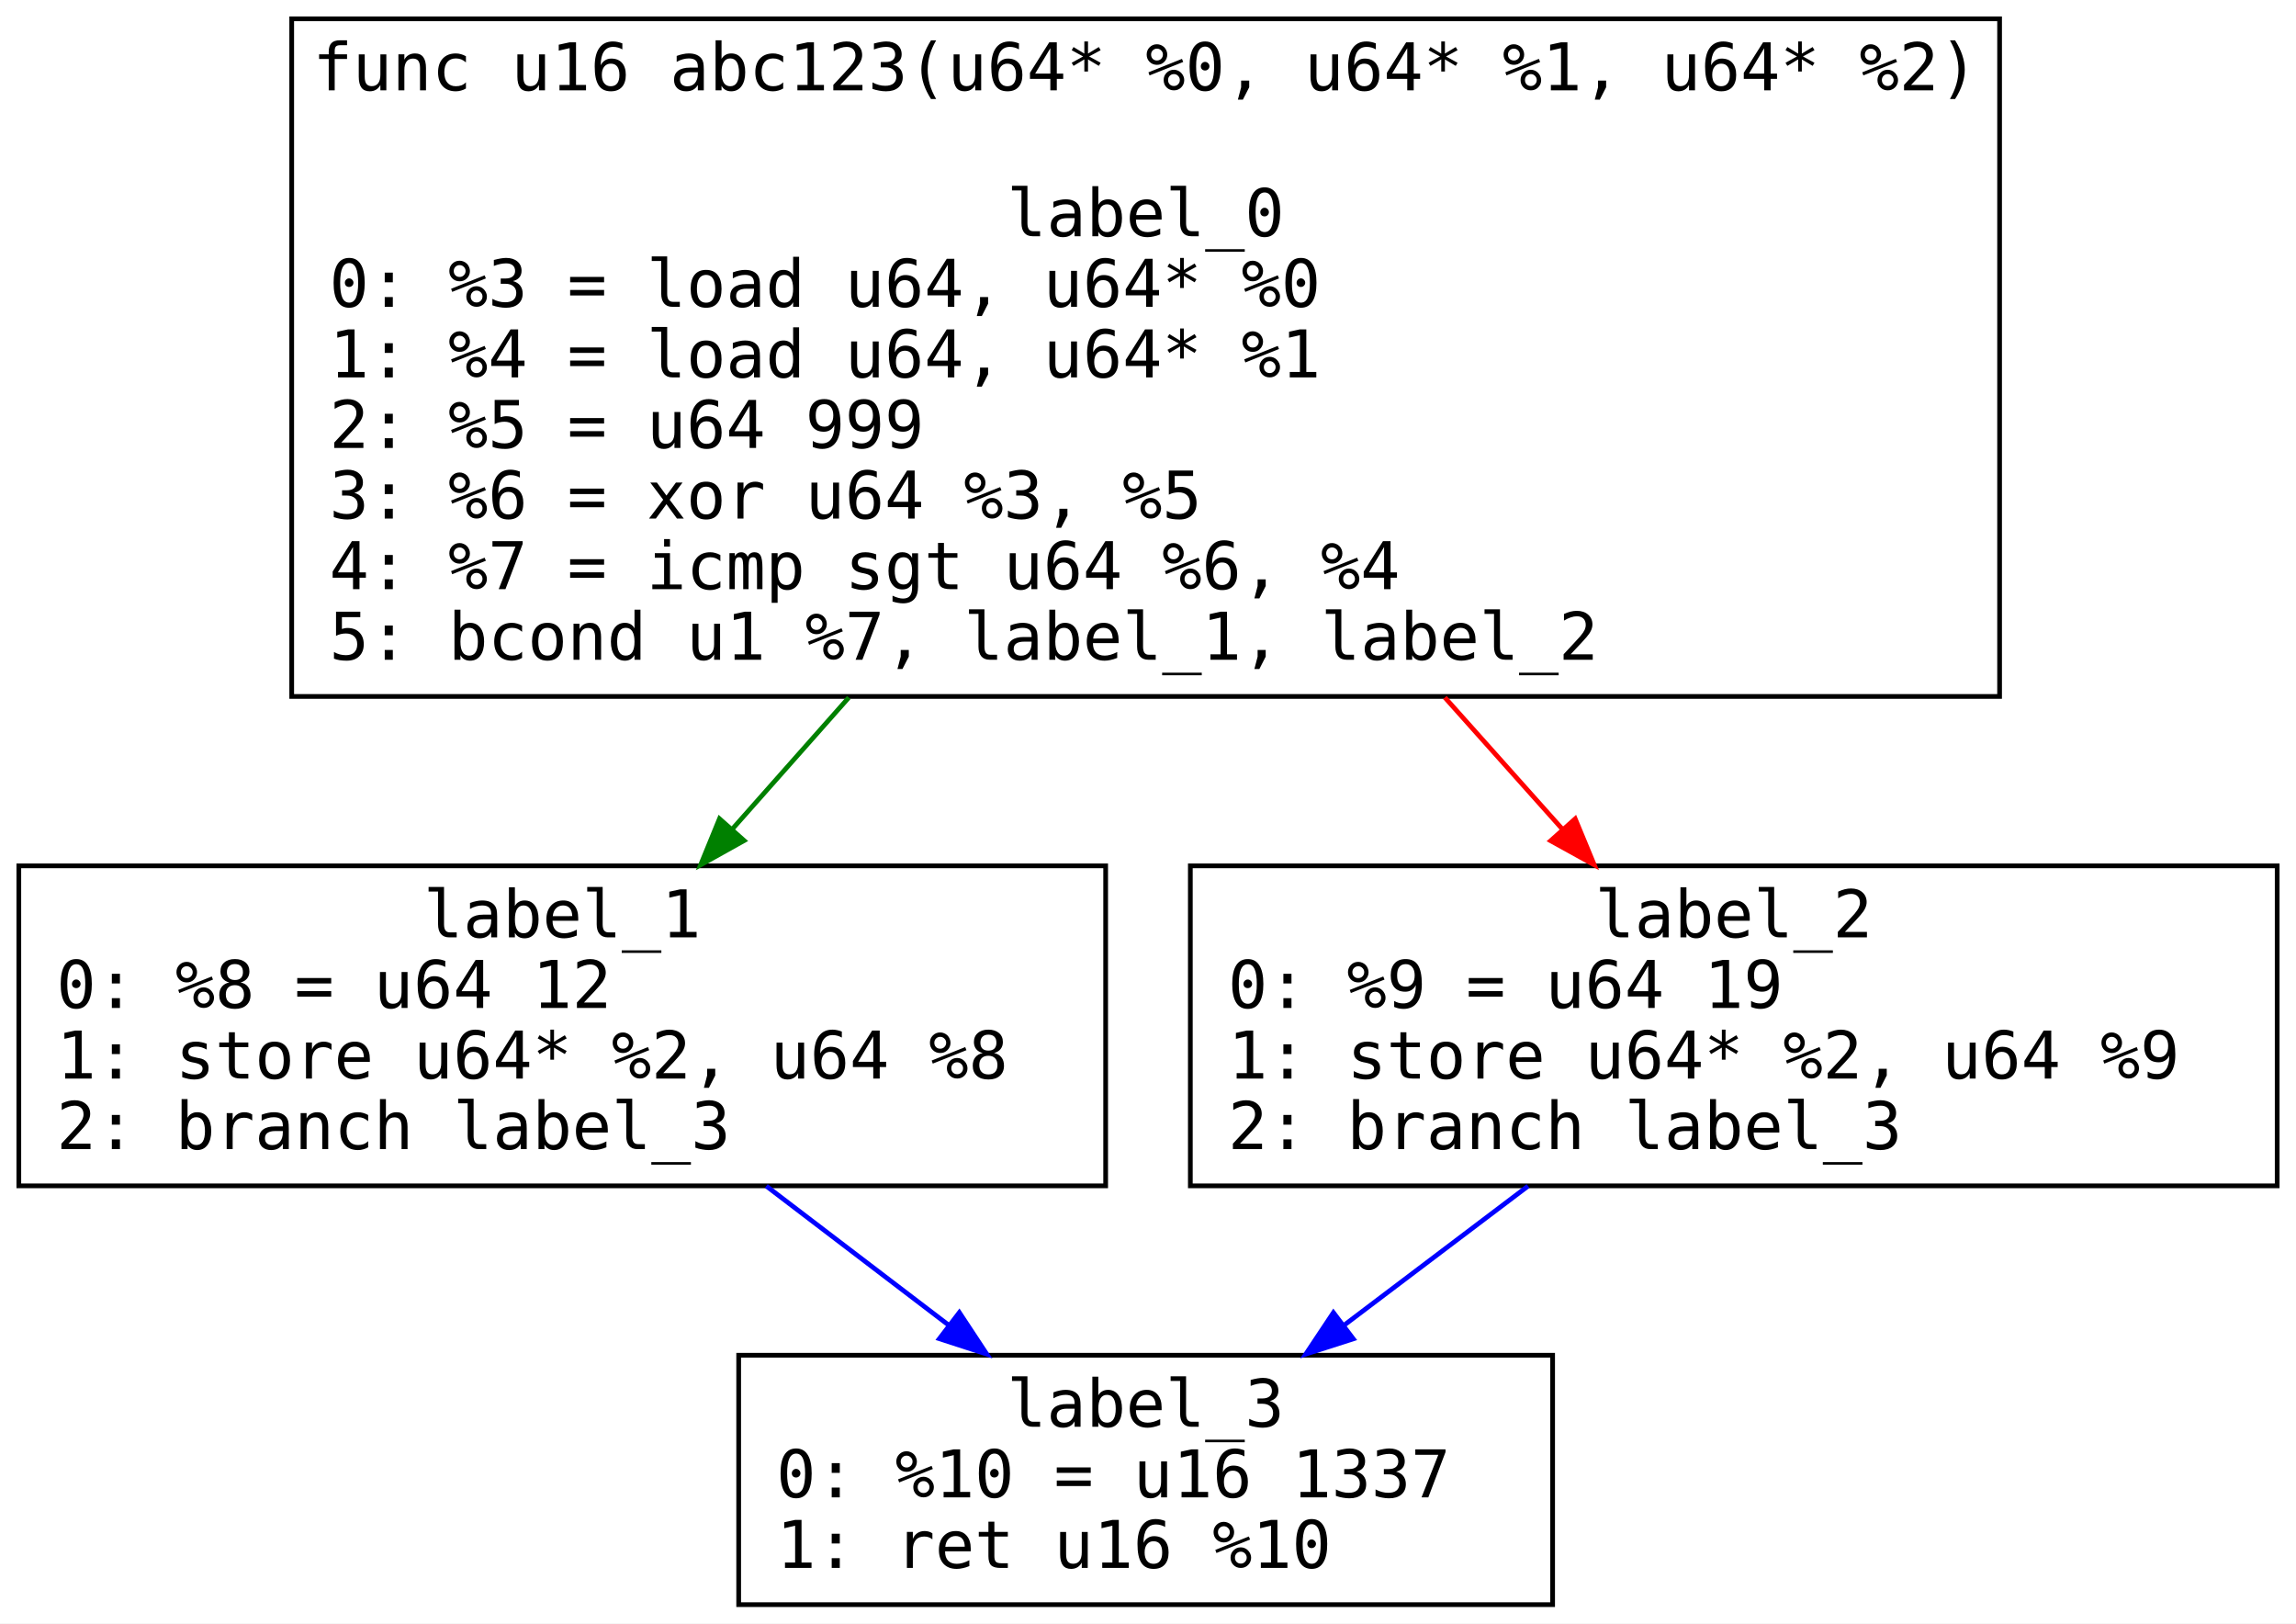
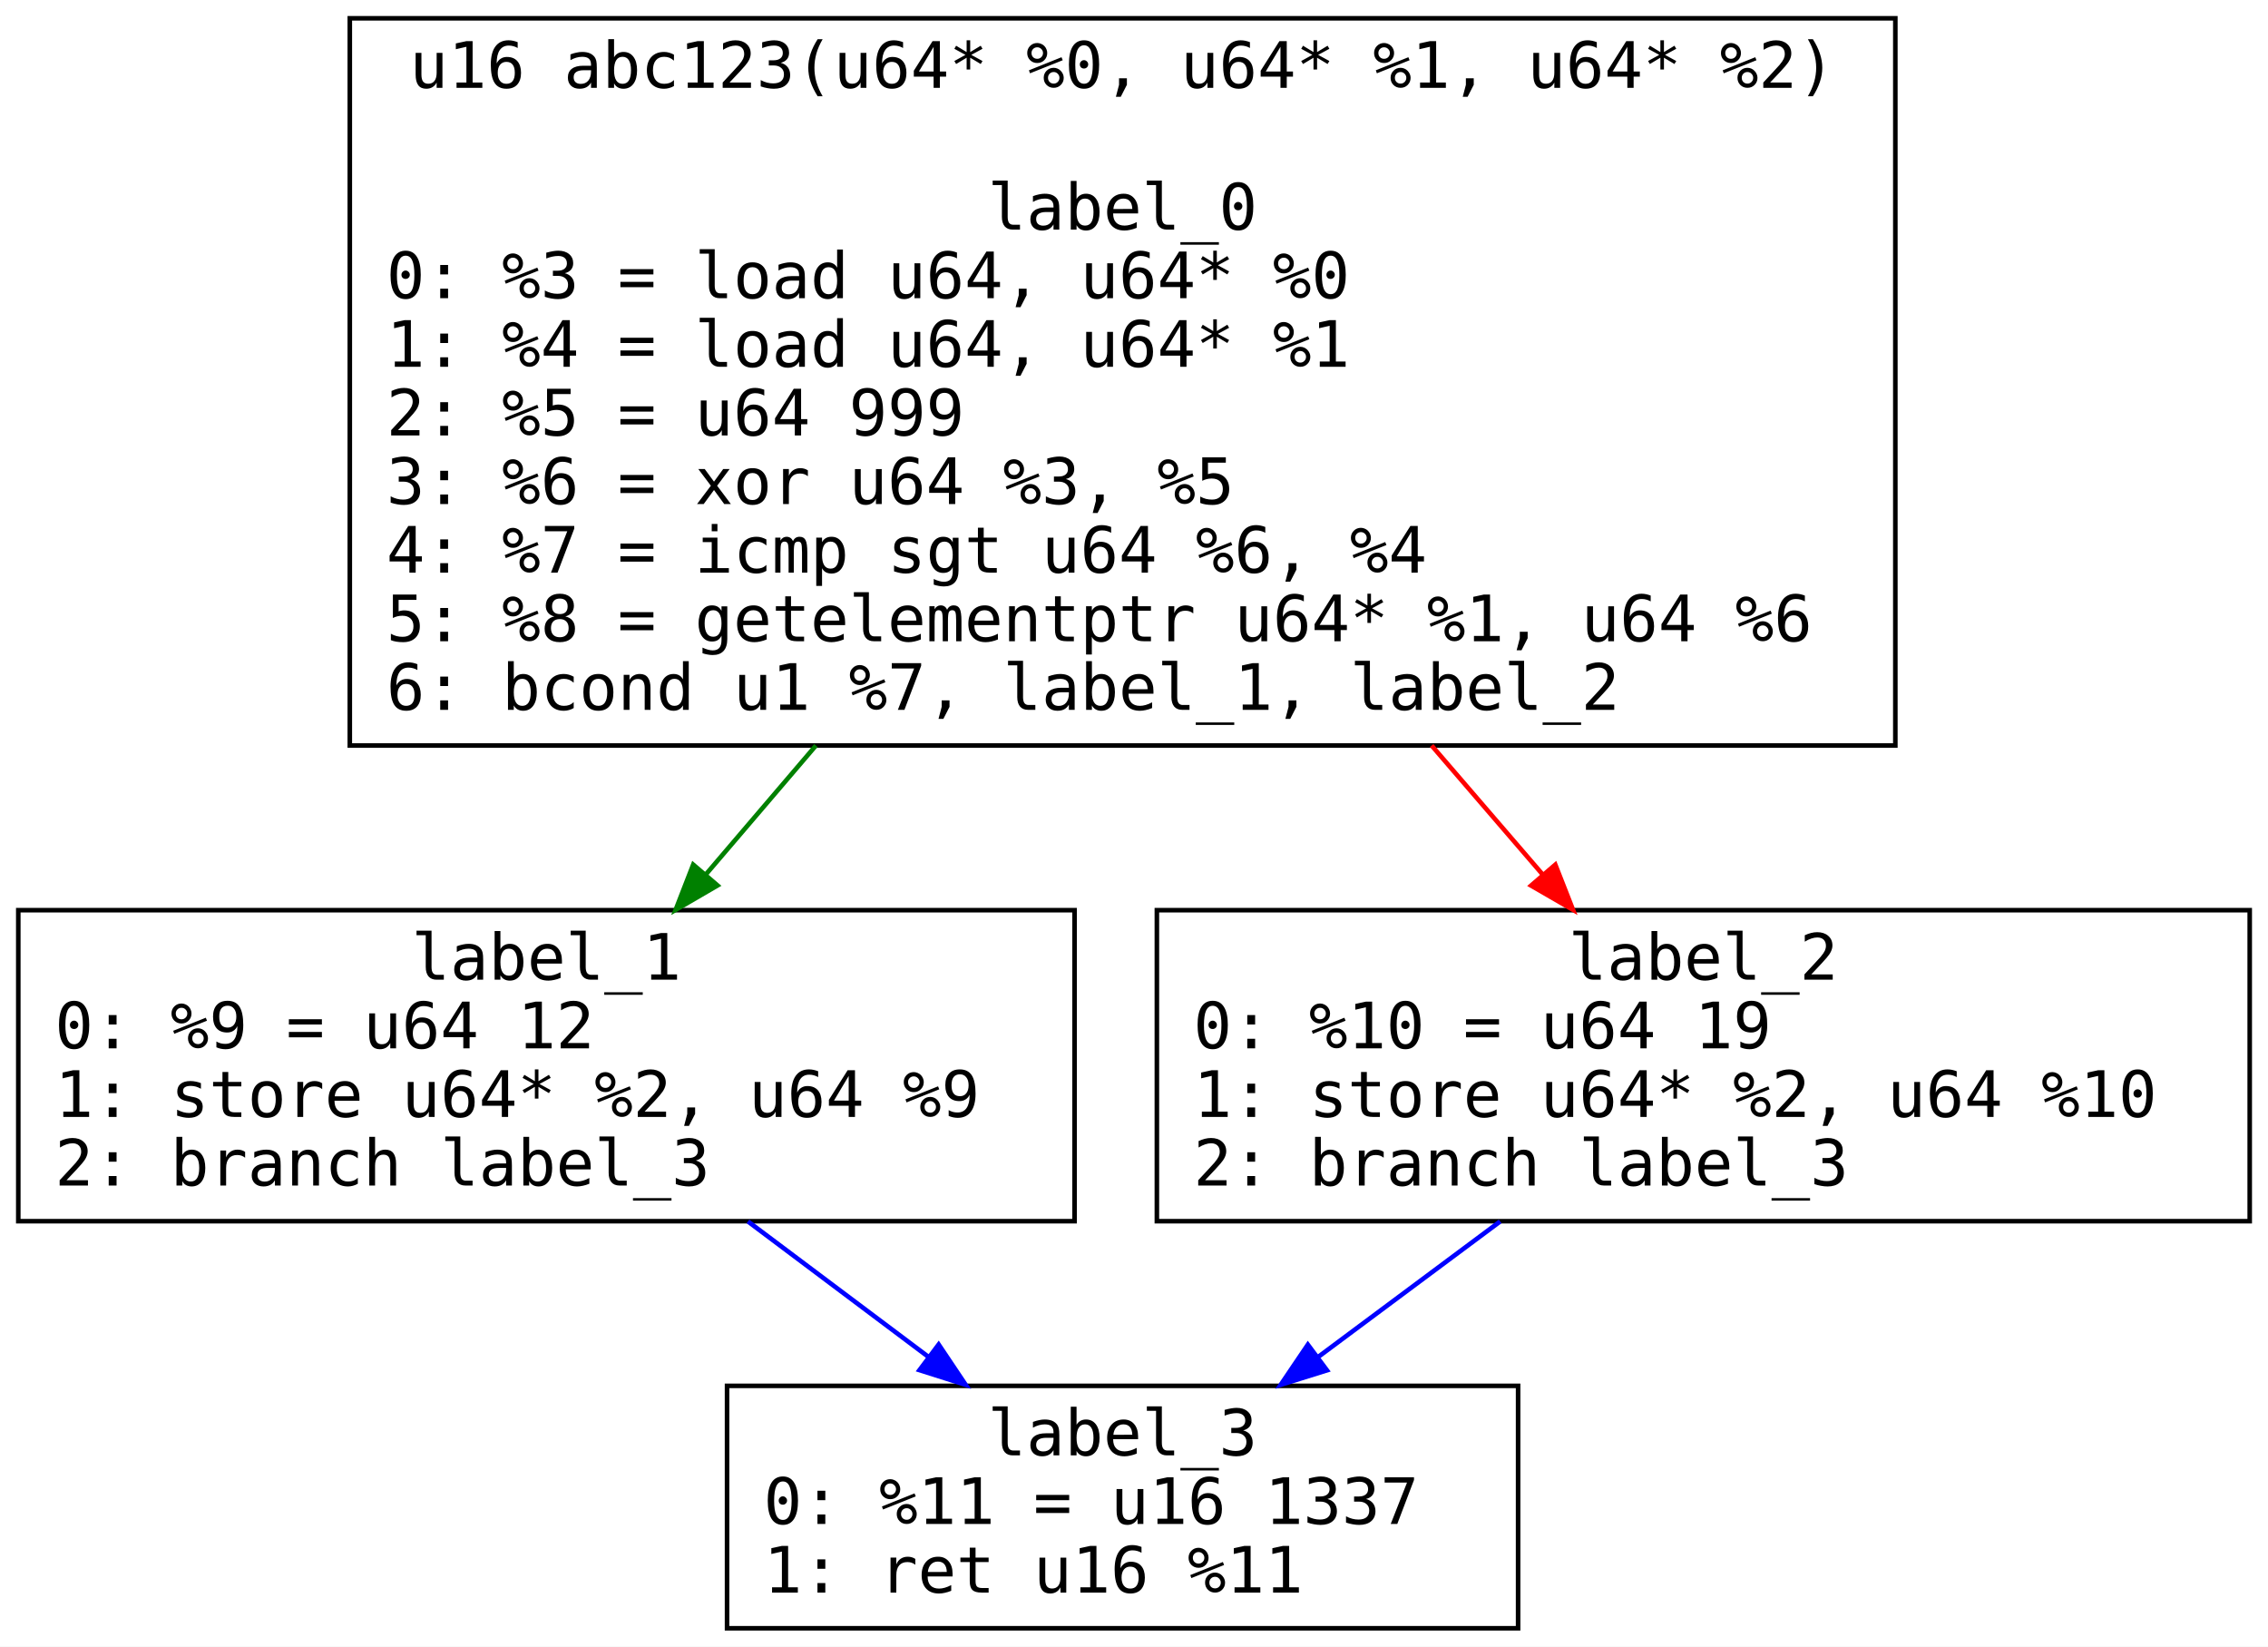
- <svg xmlns="http://www.w3.org/2000/svg" width="488pt" height="345pt" viewBox="0.00 0.00 488.00 345.00">
-   <g id="graph0" class="graph" transform="scale(1 1) rotate(0) translate(4 341)">
-     <polygon fill="white" stroke="transparent" points="-4,4 -4,-341 484,-341 484,4 -4,4" />
+ <svg xmlns="http://www.w3.org/2000/svg" width="496pt" height="360pt" viewBox="0.00 0.00 496.00 360.00">
+   <g id="graph0" class="graph" transform="scale(1 1) rotate(0) translate(4 356)">
+     <polygon fill="white" stroke="transparent" points="-4,4 -4,-356 492,-356 492,4 -4,4" />
    <g id="node1" class="node">
-       <polygon fill="none" stroke="black" points="421,-337 58,-337 58,-193 421,-193 421,-337" />
-       <text text-anchor="middle" x="239.5" y="-321.8" font-family="Consolas" font-size="14.00">func u16 abc123(u64* %0, u64* %1, u64* %2)</text>
-       <text text-anchor="middle" x="239.5" y="-290.8" font-family="Consolas" font-size="14.00">label_0</text>
-       <text text-anchor="start" x="66" y="-275.8" font-family="Consolas" font-size="14.00">  0: %3 = load u64, u64* %0</text>
-       <text text-anchor="start" x="66" y="-260.8" font-family="Consolas" font-size="14.00">  1: %4 = load u64, u64* %1</text>
-       <text text-anchor="start" x="66" y="-245.8" font-family="Consolas" font-size="14.00">  2: %5 = u64 999</text>
-       <text text-anchor="start" x="66" y="-230.8" font-family="Consolas" font-size="14.00">  3: %6 = xor u64 %3, %5</text>
-       <text text-anchor="start" x="66" y="-215.8" font-family="Consolas" font-size="14.00">  4: %7 = icmp sgt u64 %6, %4</text>
-       <text text-anchor="start" x="66" y="-200.8" font-family="Consolas" font-size="14.00">  5: bcond u1 %7, label_1, label_2</text>
+       <polygon fill="none" stroke="black" points="410.5,-352 72.5,-352 72.5,-193 410.5,-193 410.5,-352" />
+       <text text-anchor="middle" x="241.5" y="-336.8" font-family="Consolas" font-size="14.00">u16 abc123(u64* %0, u64* %1, u64* %2)</text>
+       <text text-anchor="middle" x="241.5" y="-305.8" font-family="Consolas" font-size="14.00">label_0</text>
+       <text text-anchor="start" x="80.5" y="-290.8" font-family="Consolas" font-size="14.00">  0: %3 = load u64, u64* %0</text>
+       <text text-anchor="start" x="80.5" y="-275.8" font-family="Consolas" font-size="14.00">  1: %4 = load u64, u64* %1</text>
+       <text text-anchor="start" x="80.5" y="-260.8" font-family="Consolas" font-size="14.00">  2: %5 = u64 999</text>
+       <text text-anchor="start" x="80.5" y="-245.8" font-family="Consolas" font-size="14.00">  3: %6 = xor u64 %3, %5</text>
+       <text text-anchor="start" x="80.5" y="-230.8" font-family="Consolas" font-size="14.00">  4: %7 = icmp sgt u64 %6, %4</text>
+       <text text-anchor="start" x="80.5" y="-215.8" font-family="Consolas" font-size="14.00">  5: %8 = getelementptr u64* %1, u64 %6</text>
+       <text text-anchor="start" x="80.5" y="-200.8" font-family="Consolas" font-size="14.00">  6: bcond u1 %7, label_1, label_2</text>
    </g>
    <g id="node2" class="node">
      <polygon fill="none" stroke="black" points="231,-157 0,-157 0,-89 231,-89 231,-157" />
      <text text-anchor="middle" x="115.5" y="-141.8" font-family="Consolas" font-size="14.00">label_1</text>
-       <text text-anchor="start" x="8" y="-126.8" font-family="Consolas" font-size="14.00">  0: %8 = u64 12</text>
-       <text text-anchor="start" x="8" y="-111.8" font-family="Consolas" font-size="14.00">  1: store u64* %2, u64 %8</text>
+       <text text-anchor="start" x="8" y="-126.8" font-family="Consolas" font-size="14.00">  0: %9 = u64 12</text>
+       <text text-anchor="start" x="8" y="-111.8" font-family="Consolas" font-size="14.00">  1: store u64* %2, u64 %9</text>
      <text text-anchor="start" x="8" y="-96.8" font-family="Consolas" font-size="14.00">  2: branch label_3</text>
    </g>
    <g id="edge1" class="edge">
-       <path fill="none" stroke="green" d="M176.41,-192.77C167.9,-183.16 159.41,-173.57 151.59,-164.75" />
-       <polygon fill="green" stroke="green" points="154.16,-162.37 144.91,-157.21 148.92,-167.01 154.16,-162.37" />
+       <path fill="none" stroke="green" d="M174.44,-193C166.16,-183.31 157.98,-173.73 150.46,-164.93" />
+       <polygon fill="green" stroke="green" points="152.92,-162.41 143.76,-157.08 147.6,-166.96 152.92,-162.41" />
    </g>
    <g id="node3" class="node">
-       <polygon fill="none" stroke="black" points="480,-157 249,-157 249,-89 480,-89 480,-157" />
-       <text text-anchor="middle" x="364.5" y="-141.8" font-family="Consolas" font-size="14.00">label_2</text>
-       <text text-anchor="start" x="257" y="-126.8" font-family="Consolas" font-size="14.00">  0: %9 = u64 19</text>
-       <text text-anchor="start" x="257" y="-111.8" font-family="Consolas" font-size="14.00">  1: store u64* %2, u64 %9</text>
+       <polygon fill="none" stroke="black" points="488,-157 249,-157 249,-89 488,-89 488,-157" />
+       <text text-anchor="middle" x="368.5" y="-141.8" font-family="Consolas" font-size="14.00">label_2</text>
+       <text text-anchor="start" x="257" y="-126.8" font-family="Consolas" font-size="14.00">  0: %10 = u64 19</text>
+       <text text-anchor="start" x="257" y="-111.8" font-family="Consolas" font-size="14.00">  1: store u64* %2, u64 %10</text>
      <text text-anchor="start" x="257" y="-96.8" font-family="Consolas" font-size="14.00">  2: branch label_3</text>
    </g>
    <g id="edge2" class="edge">
-       <path fill="none" stroke="red" d="M303.1,-192.77C311.68,-183.16 320.24,-173.57 328.12,-164.75" />
-       <polygon fill="red" stroke="red" points="330.8,-167 334.85,-157.21 325.58,-162.33 330.8,-167" />
+       <path fill="none" stroke="red" d="M309.09,-193C317.44,-183.31 325.69,-173.73 333.26,-164.93" />
+       <polygon fill="red" stroke="red" points="336.14,-166.95 340.01,-157.08 330.84,-162.38 336.14,-166.95" />
    </g>
    <g id="node4" class="node">
-       <polygon fill="none" stroke="black" points="326,-53 153,-53 153,0 326,0 326,-53" />
-       <text text-anchor="middle" x="239.5" y="-37.8" font-family="Consolas" font-size="14.00">label_3</text>
-       <text text-anchor="start" x="161" y="-22.8" font-family="Consolas" font-size="14.00">  0: %10 = u16 1337</text>
-       <text text-anchor="start" x="161" y="-7.8" font-family="Consolas" font-size="14.00">  1: ret u16 %10</text>
+       <polygon fill="none" stroke="black" points="328,-53 155,-53 155,0 328,0 328,-53" />
+       <text text-anchor="middle" x="241.5" y="-37.8" font-family="Consolas" font-size="14.00">label_3</text>
+       <text text-anchor="start" x="163" y="-22.8" font-family="Consolas" font-size="14.00">  0: %11 = u16 1337</text>
+       <text text-anchor="start" x="163" y="-7.8" font-family="Consolas" font-size="14.00">  1: ret u16 %11</text>
    </g>
    <g id="edge3" class="edge">
-       <path fill="none" stroke="blue" d="M158.87,-88.95C171.47,-79.34 185.21,-68.87 197.71,-59.34" />
-       <polygon fill="blue" stroke="blue" points="199.9,-62.08 205.73,-53.24 195.65,-56.51 199.9,-62.08" />
+       <path fill="none" stroke="blue" d="M159.57,-88.95C172.38,-79.34 186.33,-68.87 199.04,-59.34" />
+       <polygon fill="blue" stroke="blue" points="201.28,-62.04 207.18,-53.24 197.08,-56.44 201.28,-62.04" />
    </g>
    <g id="edge4" class="edge">
-       <path fill="none" stroke="blue" d="M320.78,-88.95C308.08,-79.34 294.23,-68.87 281.62,-59.34" />
-       <polygon fill="blue" stroke="blue" points="283.63,-56.48 273.54,-53.24 279.41,-62.06 283.63,-56.48" />
+       <path fill="none" stroke="blue" d="M324.08,-88.95C311.17,-79.34 297.1,-68.87 284.3,-59.34" />
+       <polygon fill="blue" stroke="blue" points="286.2,-56.4 276.09,-53.24 282.02,-62.01 286.2,-56.4" />
    </g>
  </g>
</svg>
